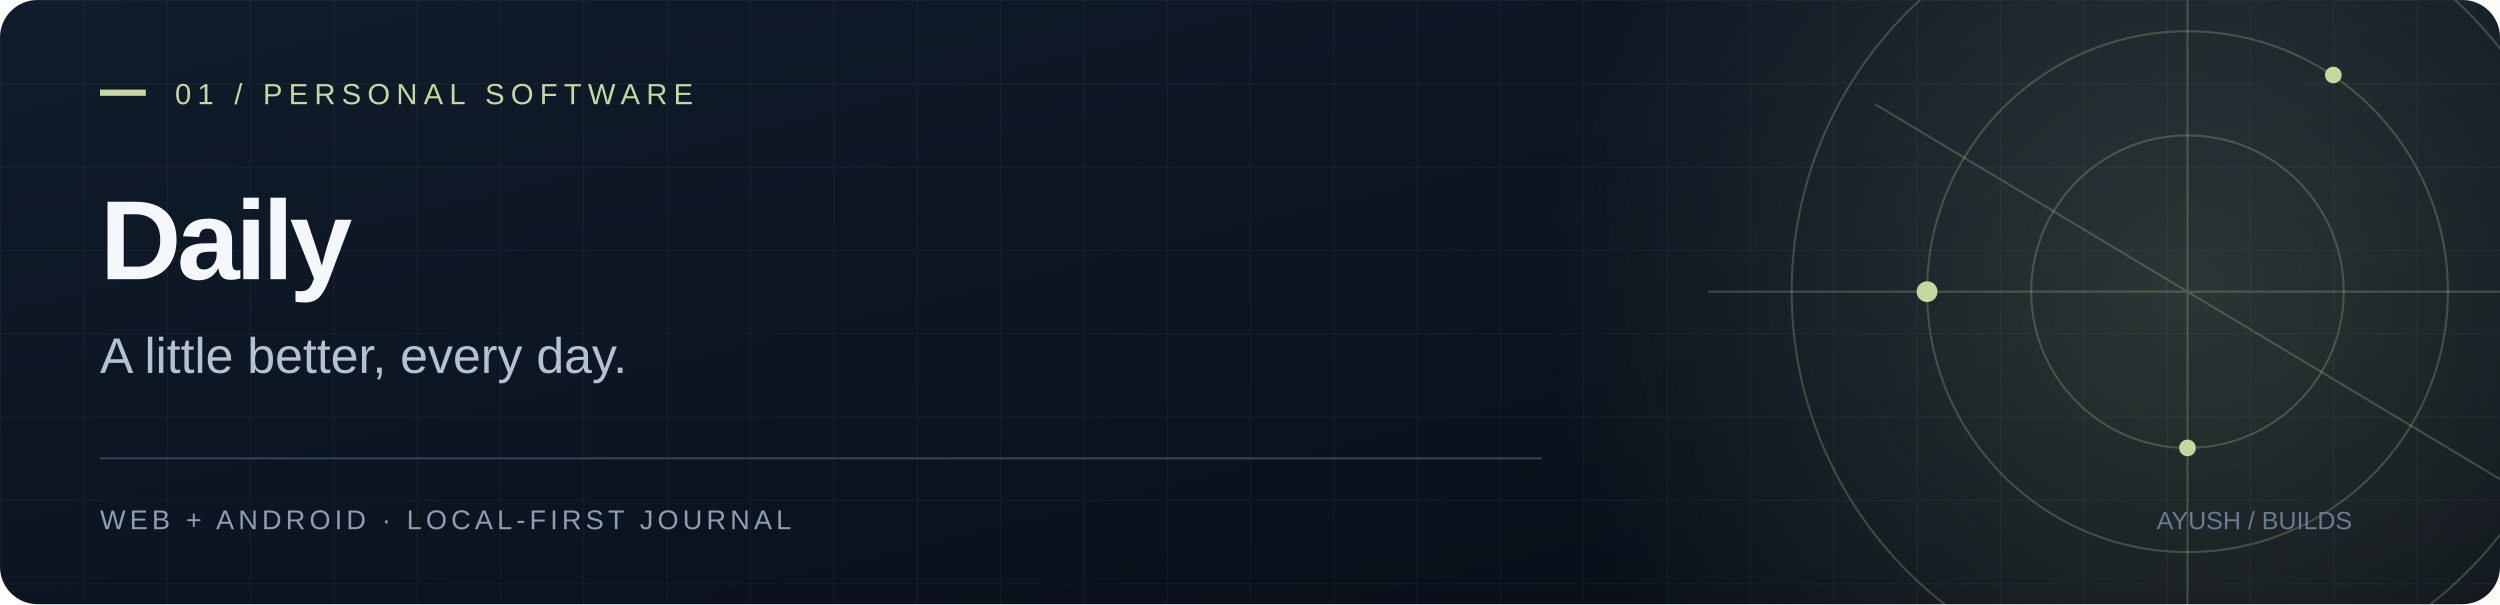
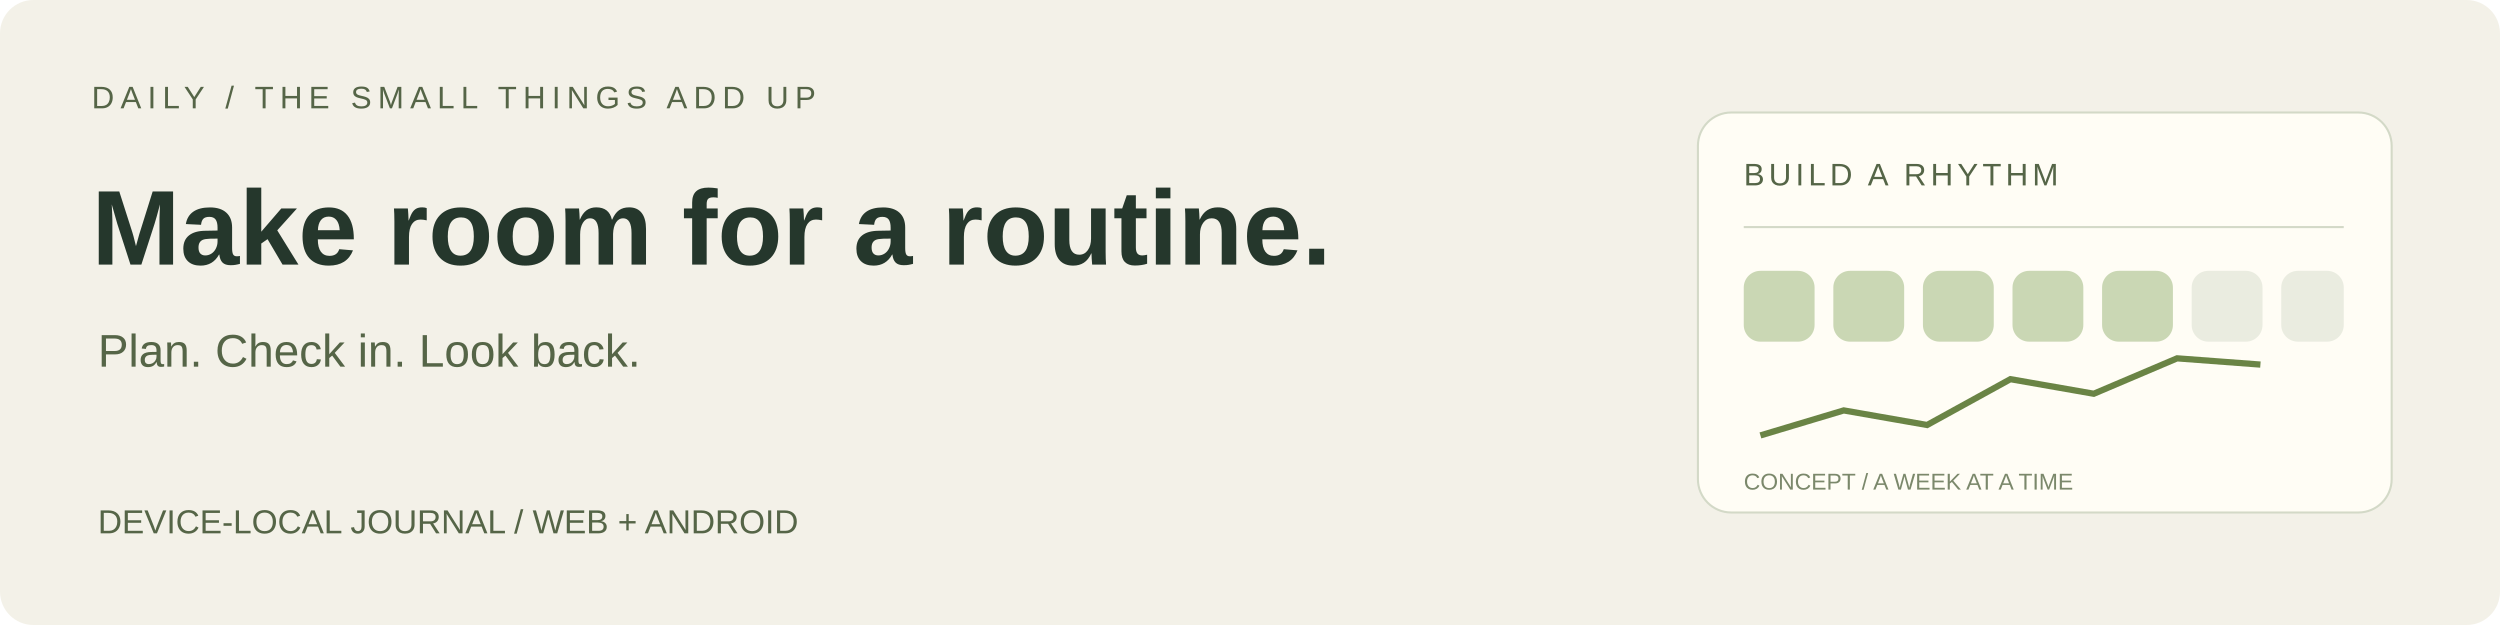
- <svg xmlns="http://www.w3.org/2000/svg" width="1200" height="290" viewBox="0 0 1200 290" role="img" aria-label="Daily — A little better, every day.">
-   <defs>
-     <linearGradient id="bg" x2="1" y2="1">
-       <stop stop-color="#101c2b" />
-       <stop offset="1" stop-color="#080d16" />
-     </linearGradient>
-     <radialGradient id="light">
-       <stop stop-color="#c7d7a0" stop-opacity=".18" />
-       <stop offset="1" stop-color="#c7d7a0" stop-opacity="0" />
-     </radialGradient>
-     <pattern id="grid" width="40" height="40" patternUnits="userSpaceOnUse">
-       <path d="M40 0H0V40" fill="none" stroke="#8295ac" stroke-opacity=".08" />
-     </pattern>
-   </defs>
-   <rect width="1200" height="100%" rx="18" fill="url(#bg)" />
-   <rect width="1200" height="100%" rx="18" fill="url(#grid)" />
-   <circle cx="1050" cy="140" r="310" fill="url(#light)" />
-   <g fill="none" stroke="#c7d7a0" stroke-opacity=".24">
-     <circle cx="1050" cy="140" r="75" />
-     <circle cx="1050" cy="140" r="125" />
-     <circle cx="1050" cy="140" r="190" />
-     <path d="M820 140h380M1050 0v290M900 50l300 180" />
-   </g>
-   <g fill="#c7d7a0">
-     <circle cx="925" cy="140" r="5" />
-     <circle cx="1120" cy="36" r="4" />
-     <circle cx="1050" cy="215" r="4" />
-     <rect x="48" y="43" width="22" height="3" />
-   </g>
-   <g font-family="Segoe UI,Arial,sans-serif">
-     <text x="84" y="50" font-size="14" letter-spacing="3" fill="#c7d7a0">01 / PERSONAL SOFTWARE</text>
-     <text x="48" y="134" font-size="54" font-weight="700" letter-spacing="-2" fill="#f4f7fc">Daily</text>
-     <text x="48" y="179" font-size="24" font-weight="400" letter-spacing="0" fill="#b4c1d2">A little better, every day.</text>
-     <path d="M48 220H740" stroke="#344153" />
-     <text x="48" y="254" font-size="13" letter-spacing="2" fill="#8e9eb3">WEB + ANDROID · LOCAL-FIRST JOURNAL</text>
-     <text x="1129" y="254" font-size="12" text-anchor="end" fill="#687c93">AYUSH / BUILDS</text>
+ <svg xmlns="http://www.w3.org/2000/svg" width="1200" height="300" viewBox="0 0 1200 300">
+   <style>text{font-family:Segoe UI,Arial,sans-serif}</style>
+   <rect width="1200" height="300" rx="16" fill="#f3f1e8" />
+   <text x="44" y="52" font-size="15" letter-spacing="3" fill="#556547">DAILY / THE SMALL THINGS ADD UP</text>
+   <text x="44" y="127" font-size="51" font-weight="700" fill="#25372c">Make room for a routine.</text>
+   <text x="47" y="176" font-size="22" fill="#556547">Plan. Check in. Look back.</text>
+   <text x="47" y="256" font-size="16" fill="#556547">DEVICE-LOCAL JOURNAL / WEB + ANDROID</text>
+   <g transform="translate(815,54)">
+     <rect width="333" height="192" rx="16" fill="#fffdf5" stroke="#d3d9c7" />
+     <text x="22" y="35" font-size="15" letter-spacing="2" fill="#556547">BUILD A RHYTHM</text>
+     <path d="M22 55h288" stroke="#d3d9c7" />
+     <g fill="#cad7b4">
+       <rect x="22" y="76" width="34" height="34" rx="8" />
+       <rect x="65" y="76" width="34" height="34" rx="8" />
+       <rect x="108" y="76" width="34" height="34" rx="8" />
+       <rect x="151" y="76" width="34" height="34" rx="8" />
+       <rect x="194" y="76" width="34" height="34" rx="8" />
+     </g>
+     <g fill="#eaece0">
+       <rect x="237" y="76" width="34" height="34" rx="8" />
+       <rect x="280" y="76" width="30" height="34" rx="8" />
+     </g>
+     <path d="M30 155l40-12 40 7 40-22 40 7 40-17 40 3" fill="none" stroke="#6a8445" stroke-width="3" />
+     <text x="22" y="181" font-size="11" fill="#7b886b">CONCEPT / A WEEK AT A TIME</text>
  </g>
</svg>
